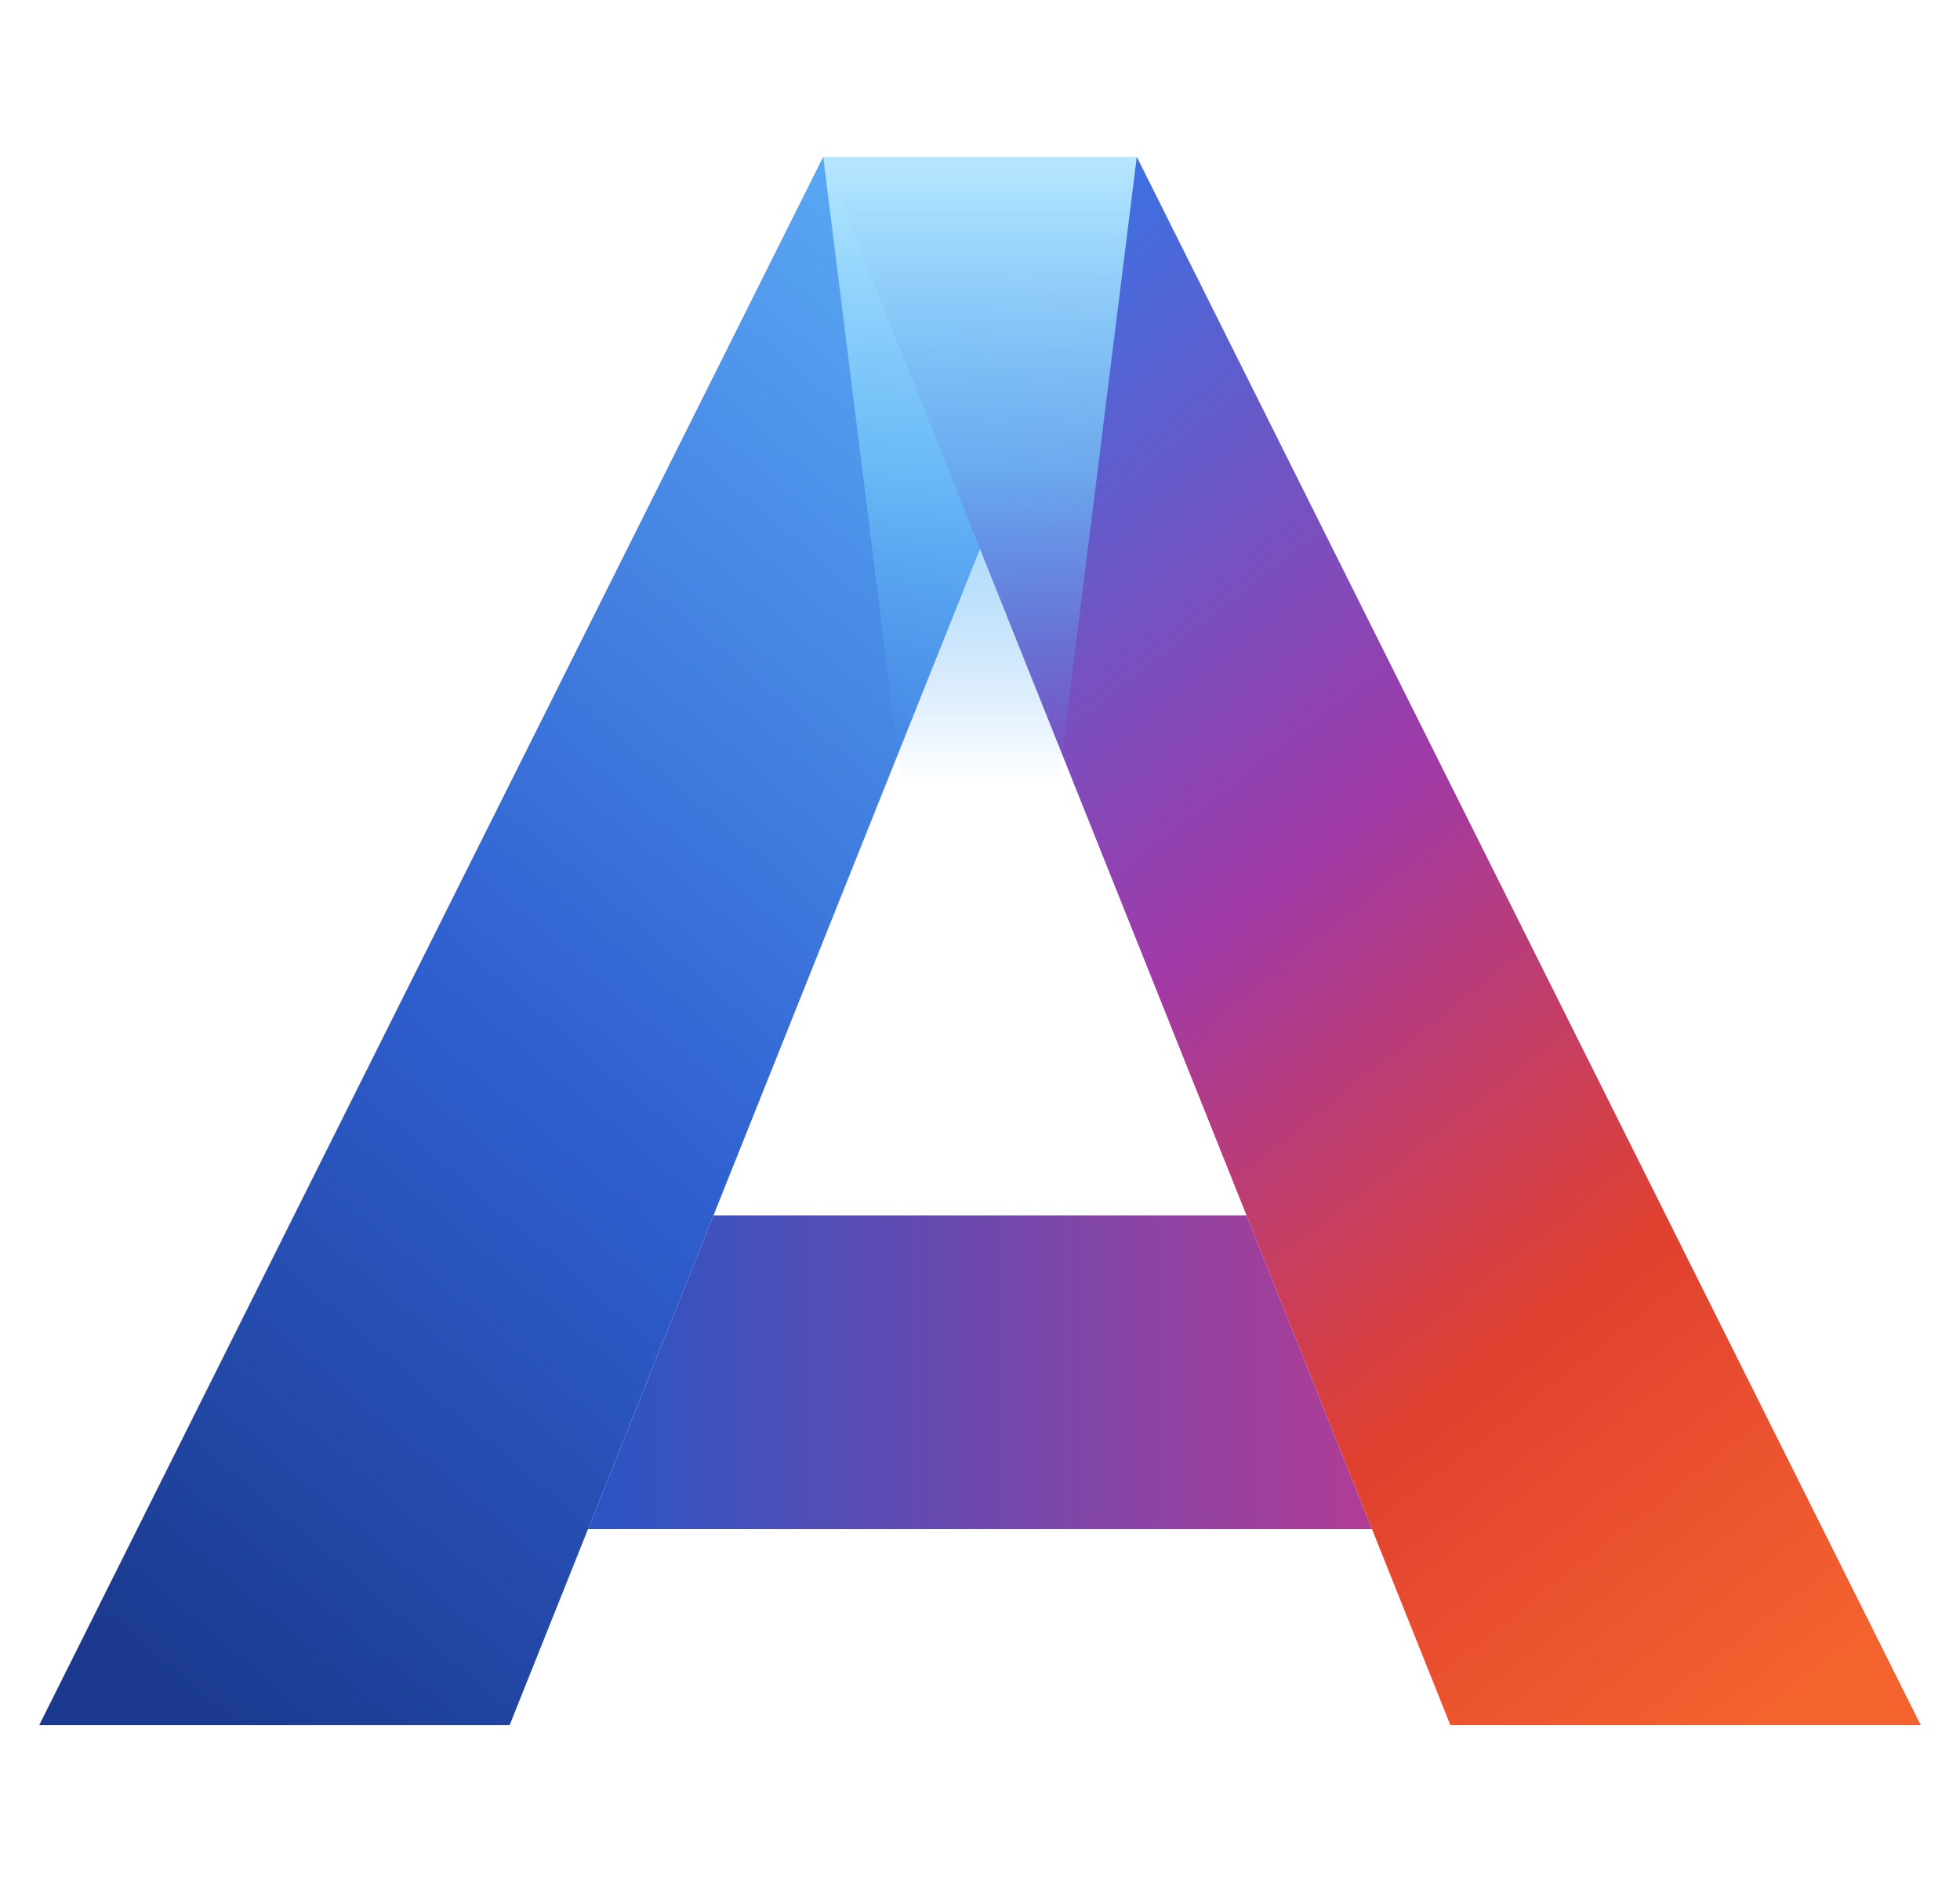
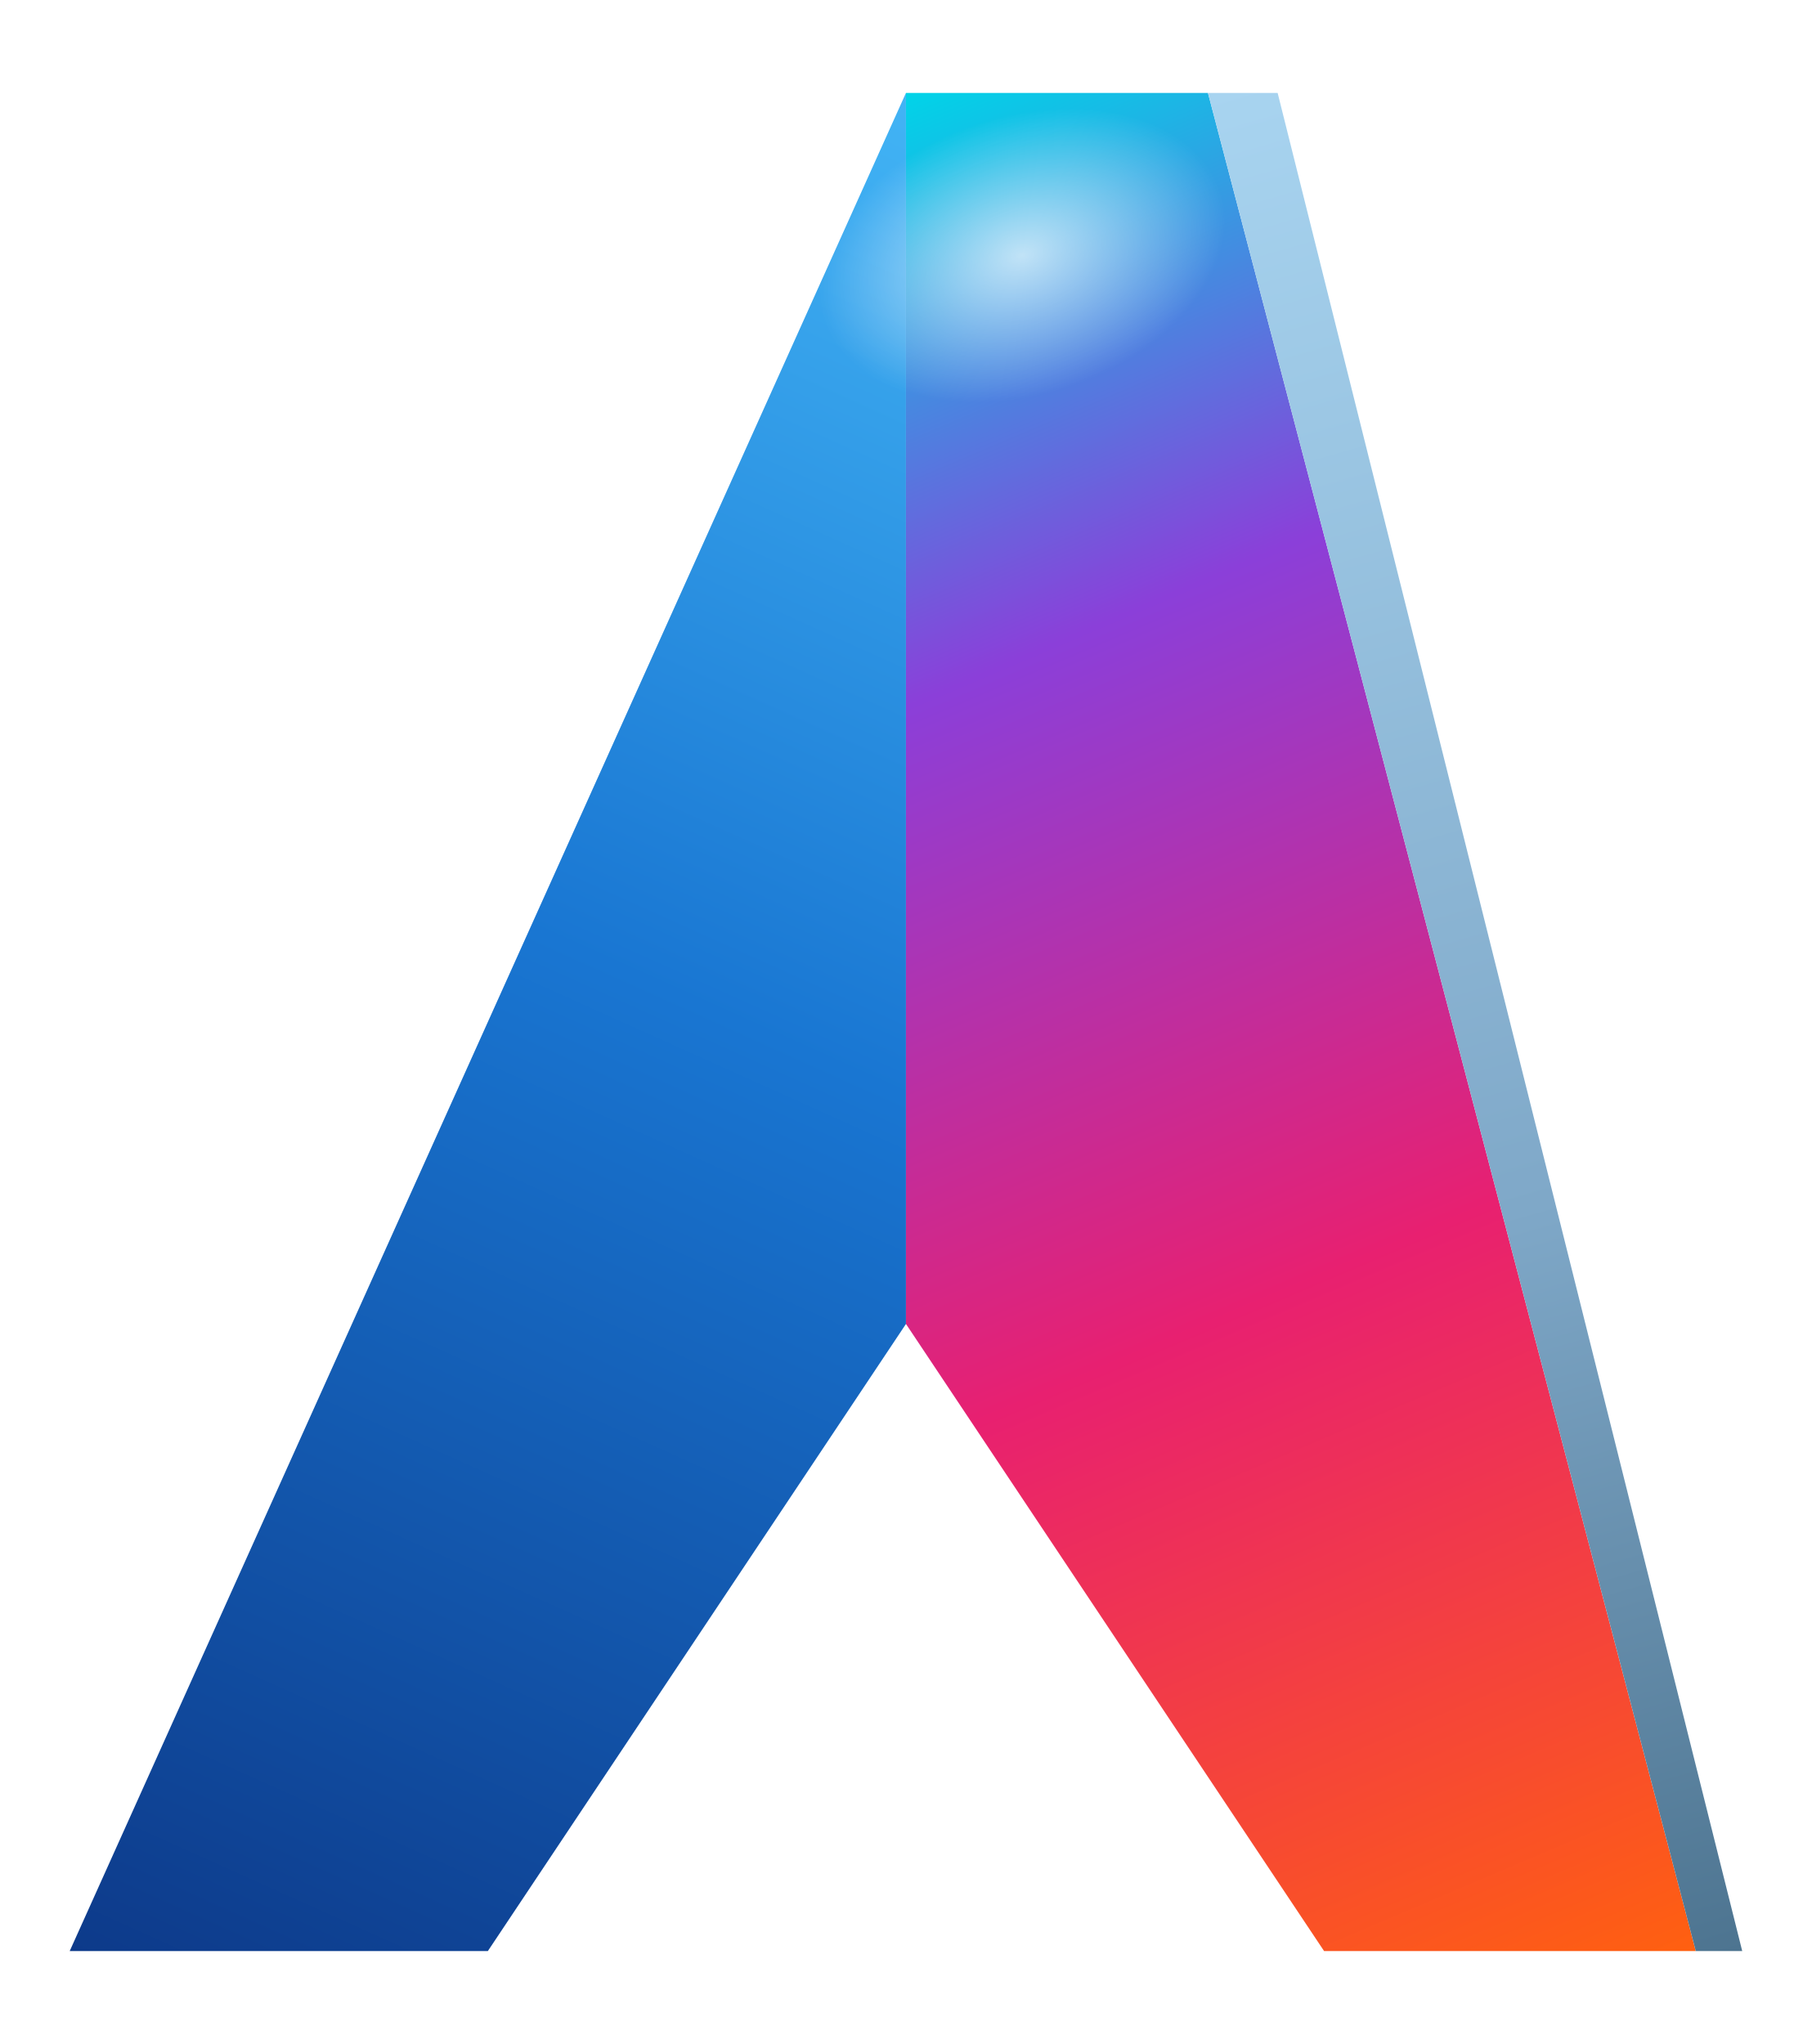
- <svg xmlns="http://www.w3.org/2000/svg" viewBox="0 0 100 96" role="img" aria-label="Axythic">
+ <svg xmlns="http://www.w3.org/2000/svg" viewBox="0 0 78 88" fill="none">
  <defs>
-     <linearGradient id="axm-leg-left" x1="0.15" y1="1" x2="0.75" y2="0">
-       <stop offset="0%" stop-color="#1b3a8f" />
-       <stop offset="45%" stop-color="#2f5fd0" />
-       <stop offset="100%" stop-color="#5aa9f5" />
+     <linearGradient id="aBlue" x1="39" y1="4" x2="3" y2="84" gradientUnits="userSpaceOnUse">
+       <stop offset="0%" stop-color="#42B4F5" />
+       <stop offset="45%" stop-color="#1976D2" />
+       <stop offset="100%" stop-color="#0D3A8A" />
    </linearGradient>
-     <linearGradient id="axm-leg-right" x1="0.85" y1="1" x2="0.3" y2="0">
-       <stop offset="0%" stop-color="#f4622e" />
-       <stop offset="28%" stop-color="#e0402f" />
-       <stop offset="60%" stop-color="#a03aa8" />
-       <stop offset="100%" stop-color="#3f6fe0" />
+     <linearGradient id="aRainbow" x1="39" y1="4" x2="73" y2="84" gradientUnits="userSpaceOnUse">
+       <stop offset="0%" stop-color="#00D4E8" />
+       <stop offset="28%" stop-color="#8B3FD9" />
+       <stop offset="62%" stop-color="#E82070" />
+       <stop offset="100%" stop-color="#FF6010" />
    </linearGradient>
-     <linearGradient id="axm-crossbar" x1="0" y1="0" x2="1" y2="0">
-       <stop offset="0%" stop-color="#2a55c4" />
-       <stop offset="100%" stop-color="#b13c96" />
+     <linearGradient id="aSilver" x1="52" y1="4" x2="75" y2="84" gradientUnits="userSpaceOnUse">
+       <stop offset="0%" stop-color="#A8D4F0" />
+       <stop offset="60%" stop-color="#7FA8C8" />
+       <stop offset="100%" stop-color="#4D7490" />
    </linearGradient>
-     <linearGradient id="axm-apex" x1="0.5" y1="0" x2="0.5" y2="1">
-       <stop offset="0%" stop-color="#b6e8ff" />
-       <stop offset="50%" stop-color="#74c8fb" stop-opacity="0.7" />
-       <stop offset="100%" stop-color="#4b9ef0" stop-opacity="0" />
+     <radialGradient id="aApex" cx="50%" cy="50%" r="50%">
+       <stop offset="0%" stop-color="#FFFFFF" stop-opacity="0.7" />
+       <stop offset="100%" stop-color="#FFFFFF" stop-opacity="0" />
+     </radialGradient>
+     <linearGradient id="aReflect" x1="0" y1="0" x2="0" y2="1">
+       <stop offset="0%" stop-color="white" stop-opacity="0.22" />
+       <stop offset="100%" stop-color="white" stop-opacity="0" />
    </linearGradient>
+     <mask id="reflectMask">
+       <rect x="0" y="0" width="78" height="18" fill="url(#aReflect)" />
+     </mask>
  </defs>
-   <path d="M42 8 L58 8 L26 88 L2 88 Z" fill="url(#axm-leg-left)" />
-   <path d="M42 8 L58 8 L98 88 L74 88 Z" fill="url(#axm-leg-right)" />
-   <path d="M36.4 62 L63.6 62 L70 78 L30 78 Z" fill="url(#axm-crossbar)" />
-   <path d="M42 8 L58 8 L54 40 L46 40 Z" fill="url(#axm-apex)" />
+   <g transform="translate(0, 172) scale(1, -1)" mask="url(#reflectMask)">
+     <polygon fill="url(#aBlue)" points="39,4 3,84 21,84 39,57" />
+     <polygon fill="url(#aRainbow)" points="39,4 52,4 73,84 57,84 39,57" />
+     <polygon fill="url(#aSilver)" points="52,4 55,4 75,84 73,84" />
+   </g>
+   <polygon fill="url(#aBlue)" points="39,4 3,84 21,84 39,57" />
+   <polygon fill="url(#aRainbow)" points="39,4 52,4 73,84 57,84 39,57" />
+   <polygon fill="url(#aSilver)" points="52,4 55,4 75,84 73,84" />
+   <ellipse cx="44" cy="11" rx="9" ry="6" fill="url(#aApex)" transform="rotate(-18, 44, 11)" />
</svg>
